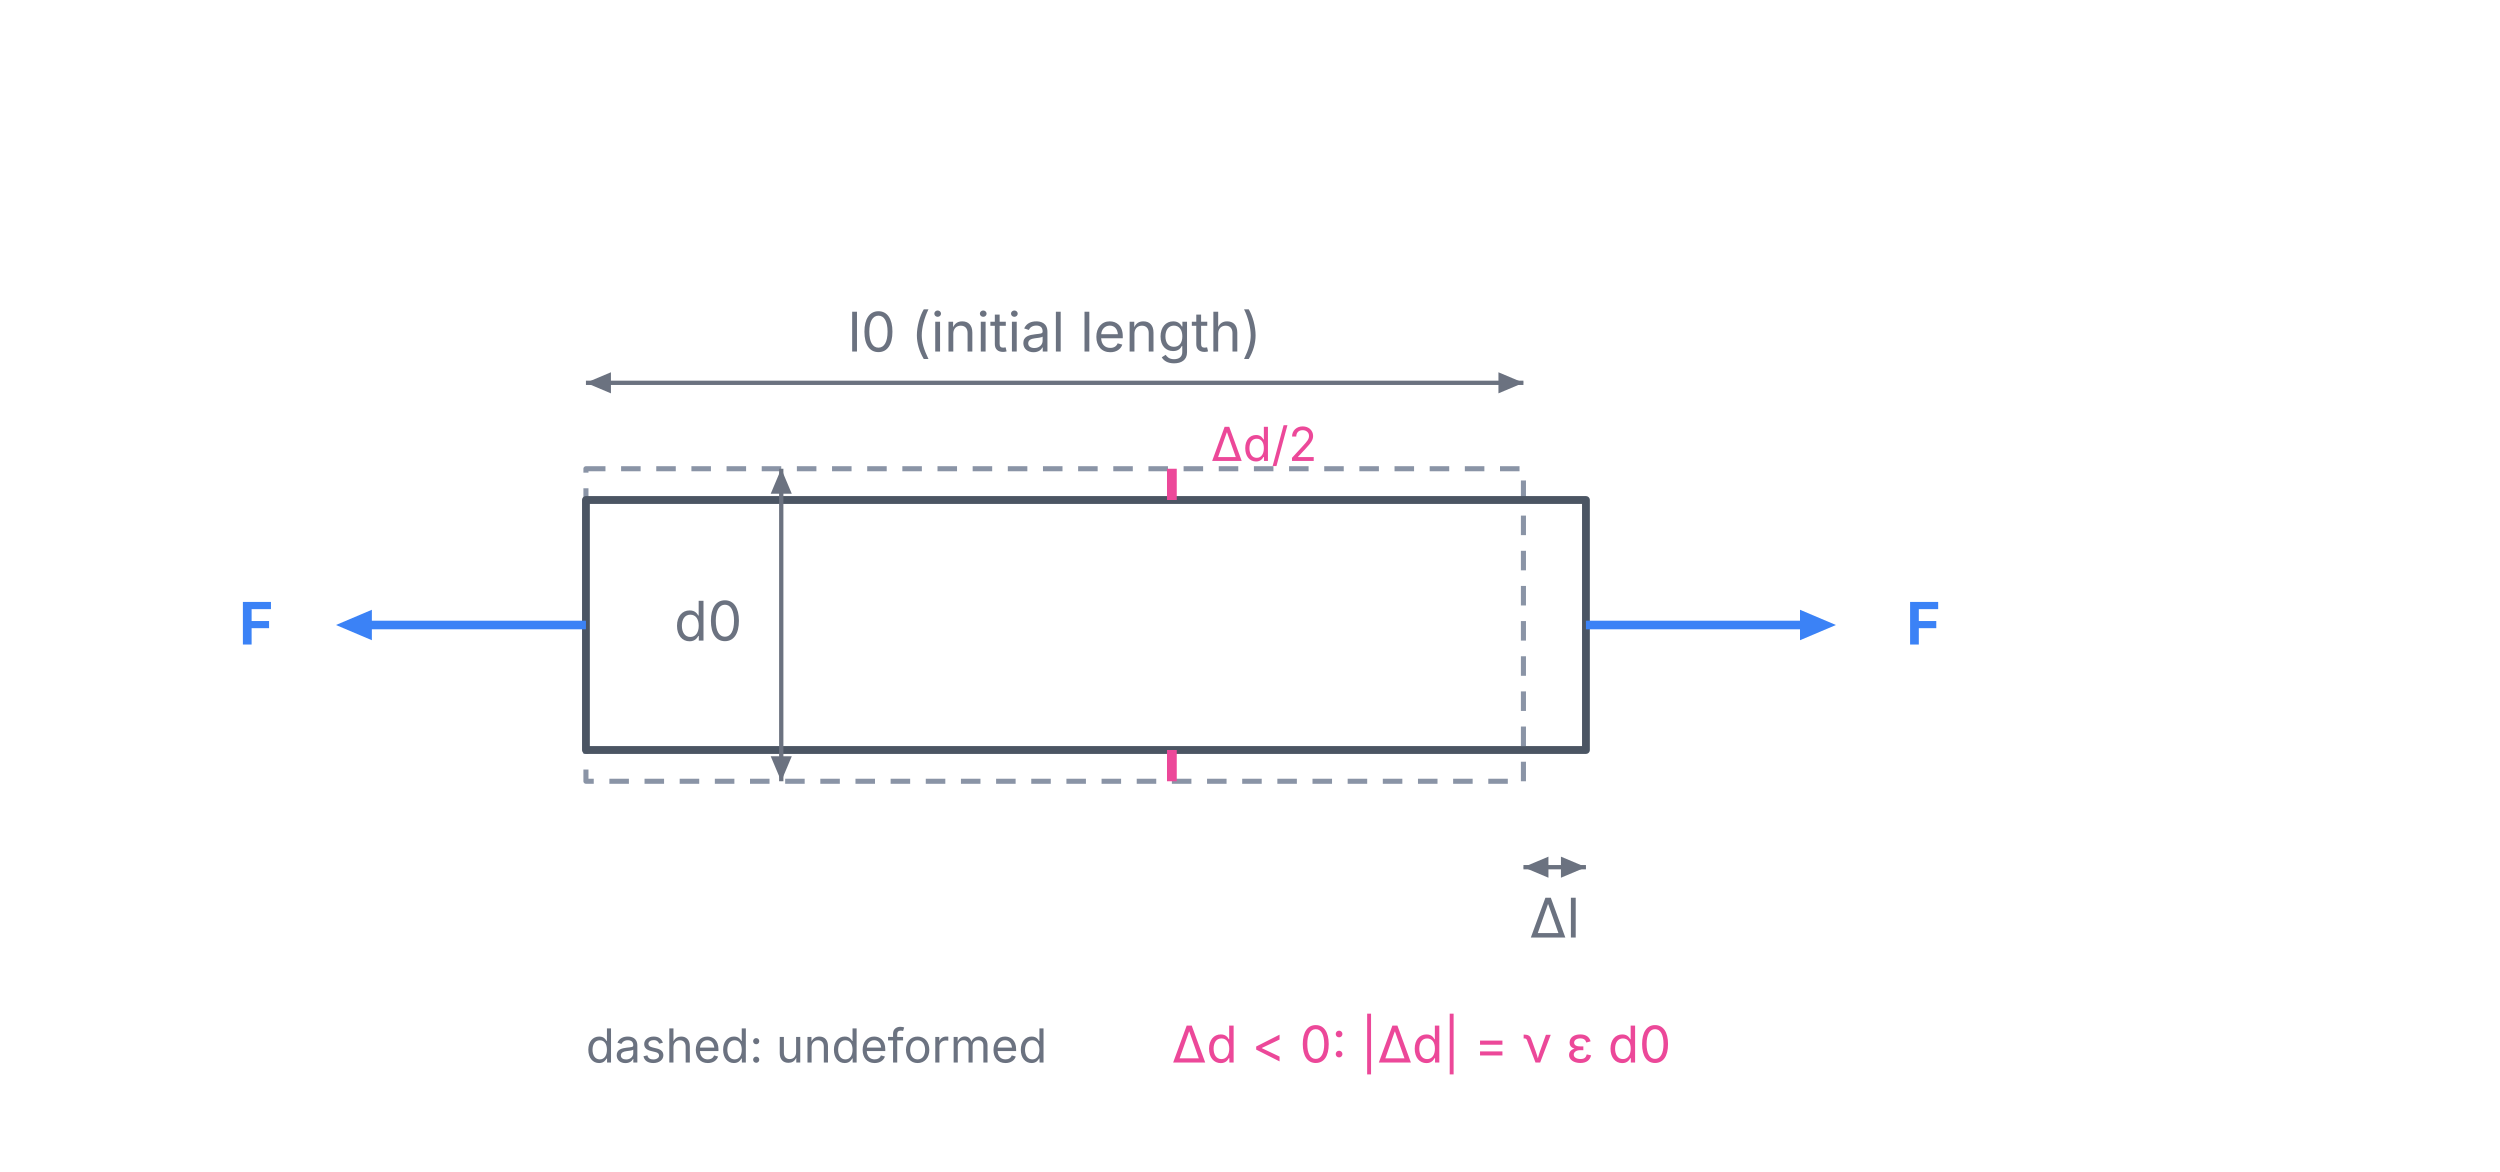
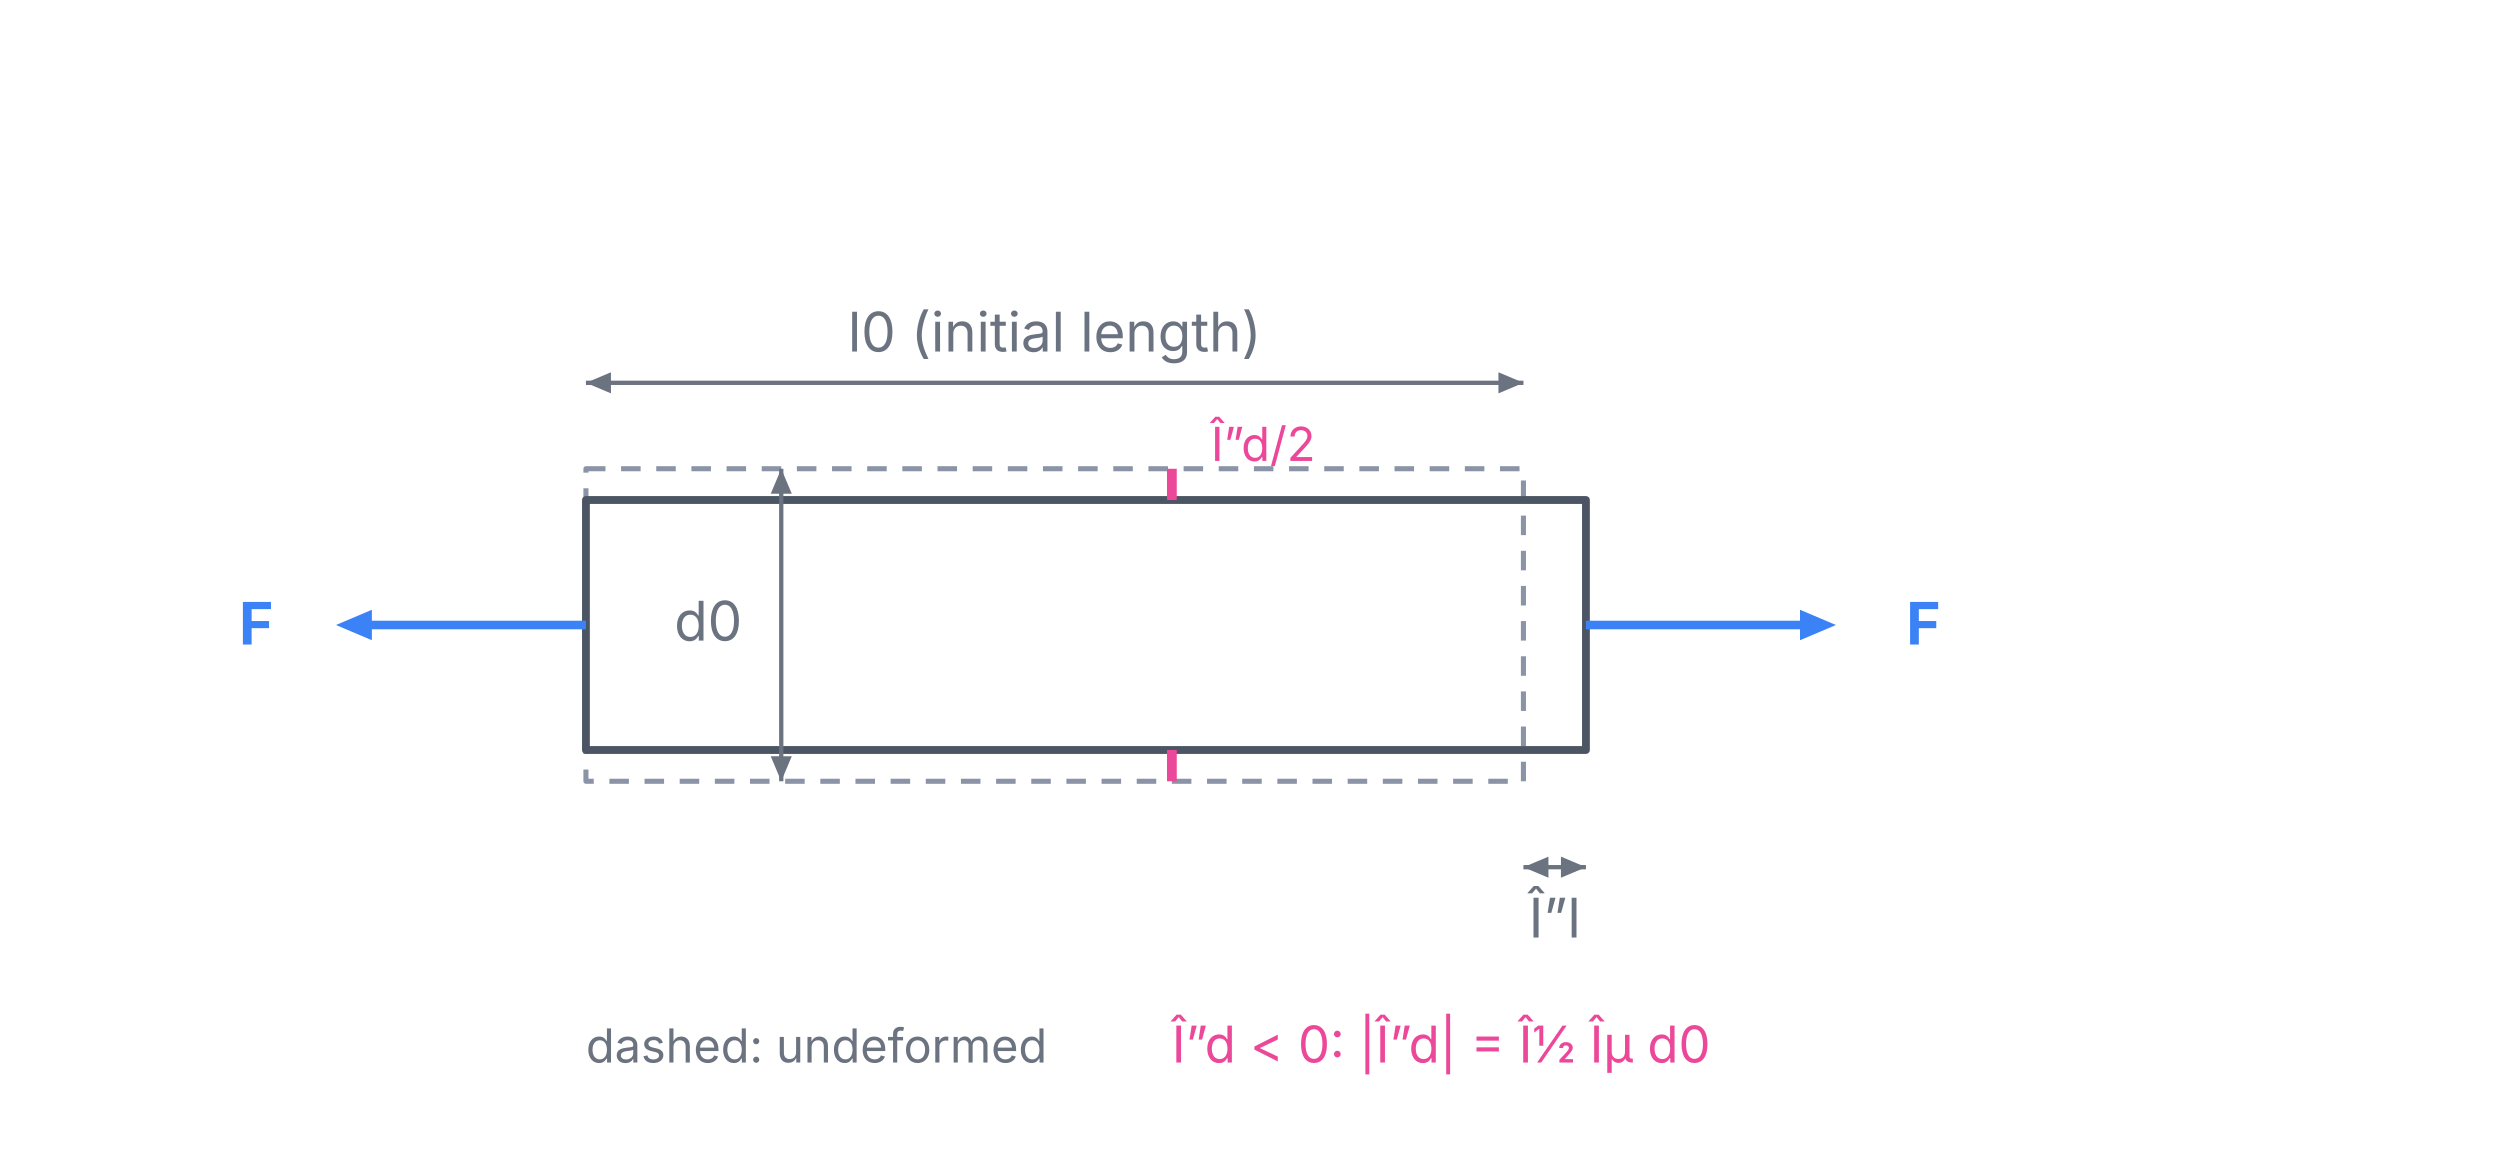
<svg xmlns="http://www.w3.org/2000/svg" viewBox="0 0 640 300" width="100%" class="fig-kit" style="max-width:640px;margin:0 auto;display:block" role="img" aria-label="Bar under axial tension">
  <g font-family="Inter, Arial, sans-serif" font-size="13" fill="#8a94a6">
    <rect x="150.0" y="120.0" width="240.0" height="80.0" fill="none" stroke="#8a94a6" stroke-width="1.3" stroke-dasharray="5,4" stroke-linejoin="round" />
    <rect x="150.0" y="128.0" width="256.0" height="64.0" fill="none" stroke="#4b5563" stroke-width="2.0" stroke-linejoin="round" />
    <line x1="406.0" y1="160.0" x2="464.0" y2="160.0" stroke="#3b82f6" stroke-width="2.2" />
    <path d="M470.0,160.0 L460.8,163.9 L460.8,156.1 Z" fill="#3b82f6" />
    <line x1="150.0" y1="160.0" x2="92.0" y2="160.0" stroke="#3b82f6" stroke-width="2.2" />
    <path d="M86.0,160.0 L95.2,156.1 L95.2,163.9 Z" fill="#3b82f6" />
    <text x="488.0" y="165.0" fill="#3b82f6" font-size="15" font-weight="700" text-anchor="start">F</text>
    <text x="70.0" y="165.0" fill="#3b82f6" font-size="15" font-weight="700" text-anchor="end">F</text>
    <line x1="150.0" y1="98.0" x2="390.0" y2="98.0" stroke="#6b7280" stroke-width="1.1" />
    <path d="M150.0,98.0 L156.4,95.3 L156.4,100.7 Z" fill="#6b7280" />
    <path d="M390.0,98.0 L383.6,100.7 L383.6,95.3 Z" fill="#6b7280" />
    <text x="270.0" y="90.0" fill="#6b7280" font-size="14" font-weight="400" text-anchor="middle">l0 (initial length)</text>
    <line x1="390.0" y1="222.0" x2="406.0" y2="222.0" stroke="#6b7280" stroke-width="1.1" />
    <path d="M390.0,222.0 L396.4,219.3 L396.4,224.7 Z" fill="#6b7280" />
    <path d="M406.0,222.0 L399.6,224.7 L399.6,219.3 Z" fill="#6b7280" />
-     <text x="398.0" y="240.0" fill="#6b7280" font-size="14" font-weight="400" text-anchor="middle">Δl</text>
+     <text x="398.0" y="240.0" fill="#6b7280" font-size="14" font-weight="400" text-anchor="middle">Î”l</text>
    <line x1="200.0" y1="120.0" x2="200.0" y2="200.0" stroke="#6b7280" stroke-width="1.1" />
    <path d="M200.0,120.0 L202.7,126.4 L197.3,126.4 Z" fill="#6b7280" />
    <path d="M200.0,200.0 L197.3,193.6 L202.7,193.6 Z" fill="#6b7280" />
    <text x="190.0" y="164.0" fill="#6b7280" font-size="14" font-weight="400" text-anchor="end">d0</text>
    <line x1="300.0" y1="120.0" x2="300.0" y2="128.0" stroke="#ec4899" stroke-width="2.5" />
    <line x1="300.0" y1="192.0" x2="300.0" y2="200.0" stroke="#ec4899" stroke-width="2.5" />
-     <text x="310.0" y="118.0" fill="#ec4899" font-size="12" font-weight="400" text-anchor="start">Δd/2</text>
+     <text x="310.0" y="118.0" fill="#ec4899" font-size="12" font-weight="400" text-anchor="start">Î”d/2</text>
    <text x="150.0" y="272.0" fill="#6b7280" font-size="12" font-weight="400" text-anchor="start">dashed: undeformed</text>
-     <text x="300.0" y="272.0" fill="#ec4899" font-size="13" font-weight="400" text-anchor="start">Δd &lt; 0: |Δd| = ν ε d0</text>
+     <text x="300.0" y="272.0" fill="#ec4899" font-size="13" font-weight="400" text-anchor="start">Î”d &lt; 0: |Î”d| = Î½ Îµ d0</text>
  </g>
</svg>
